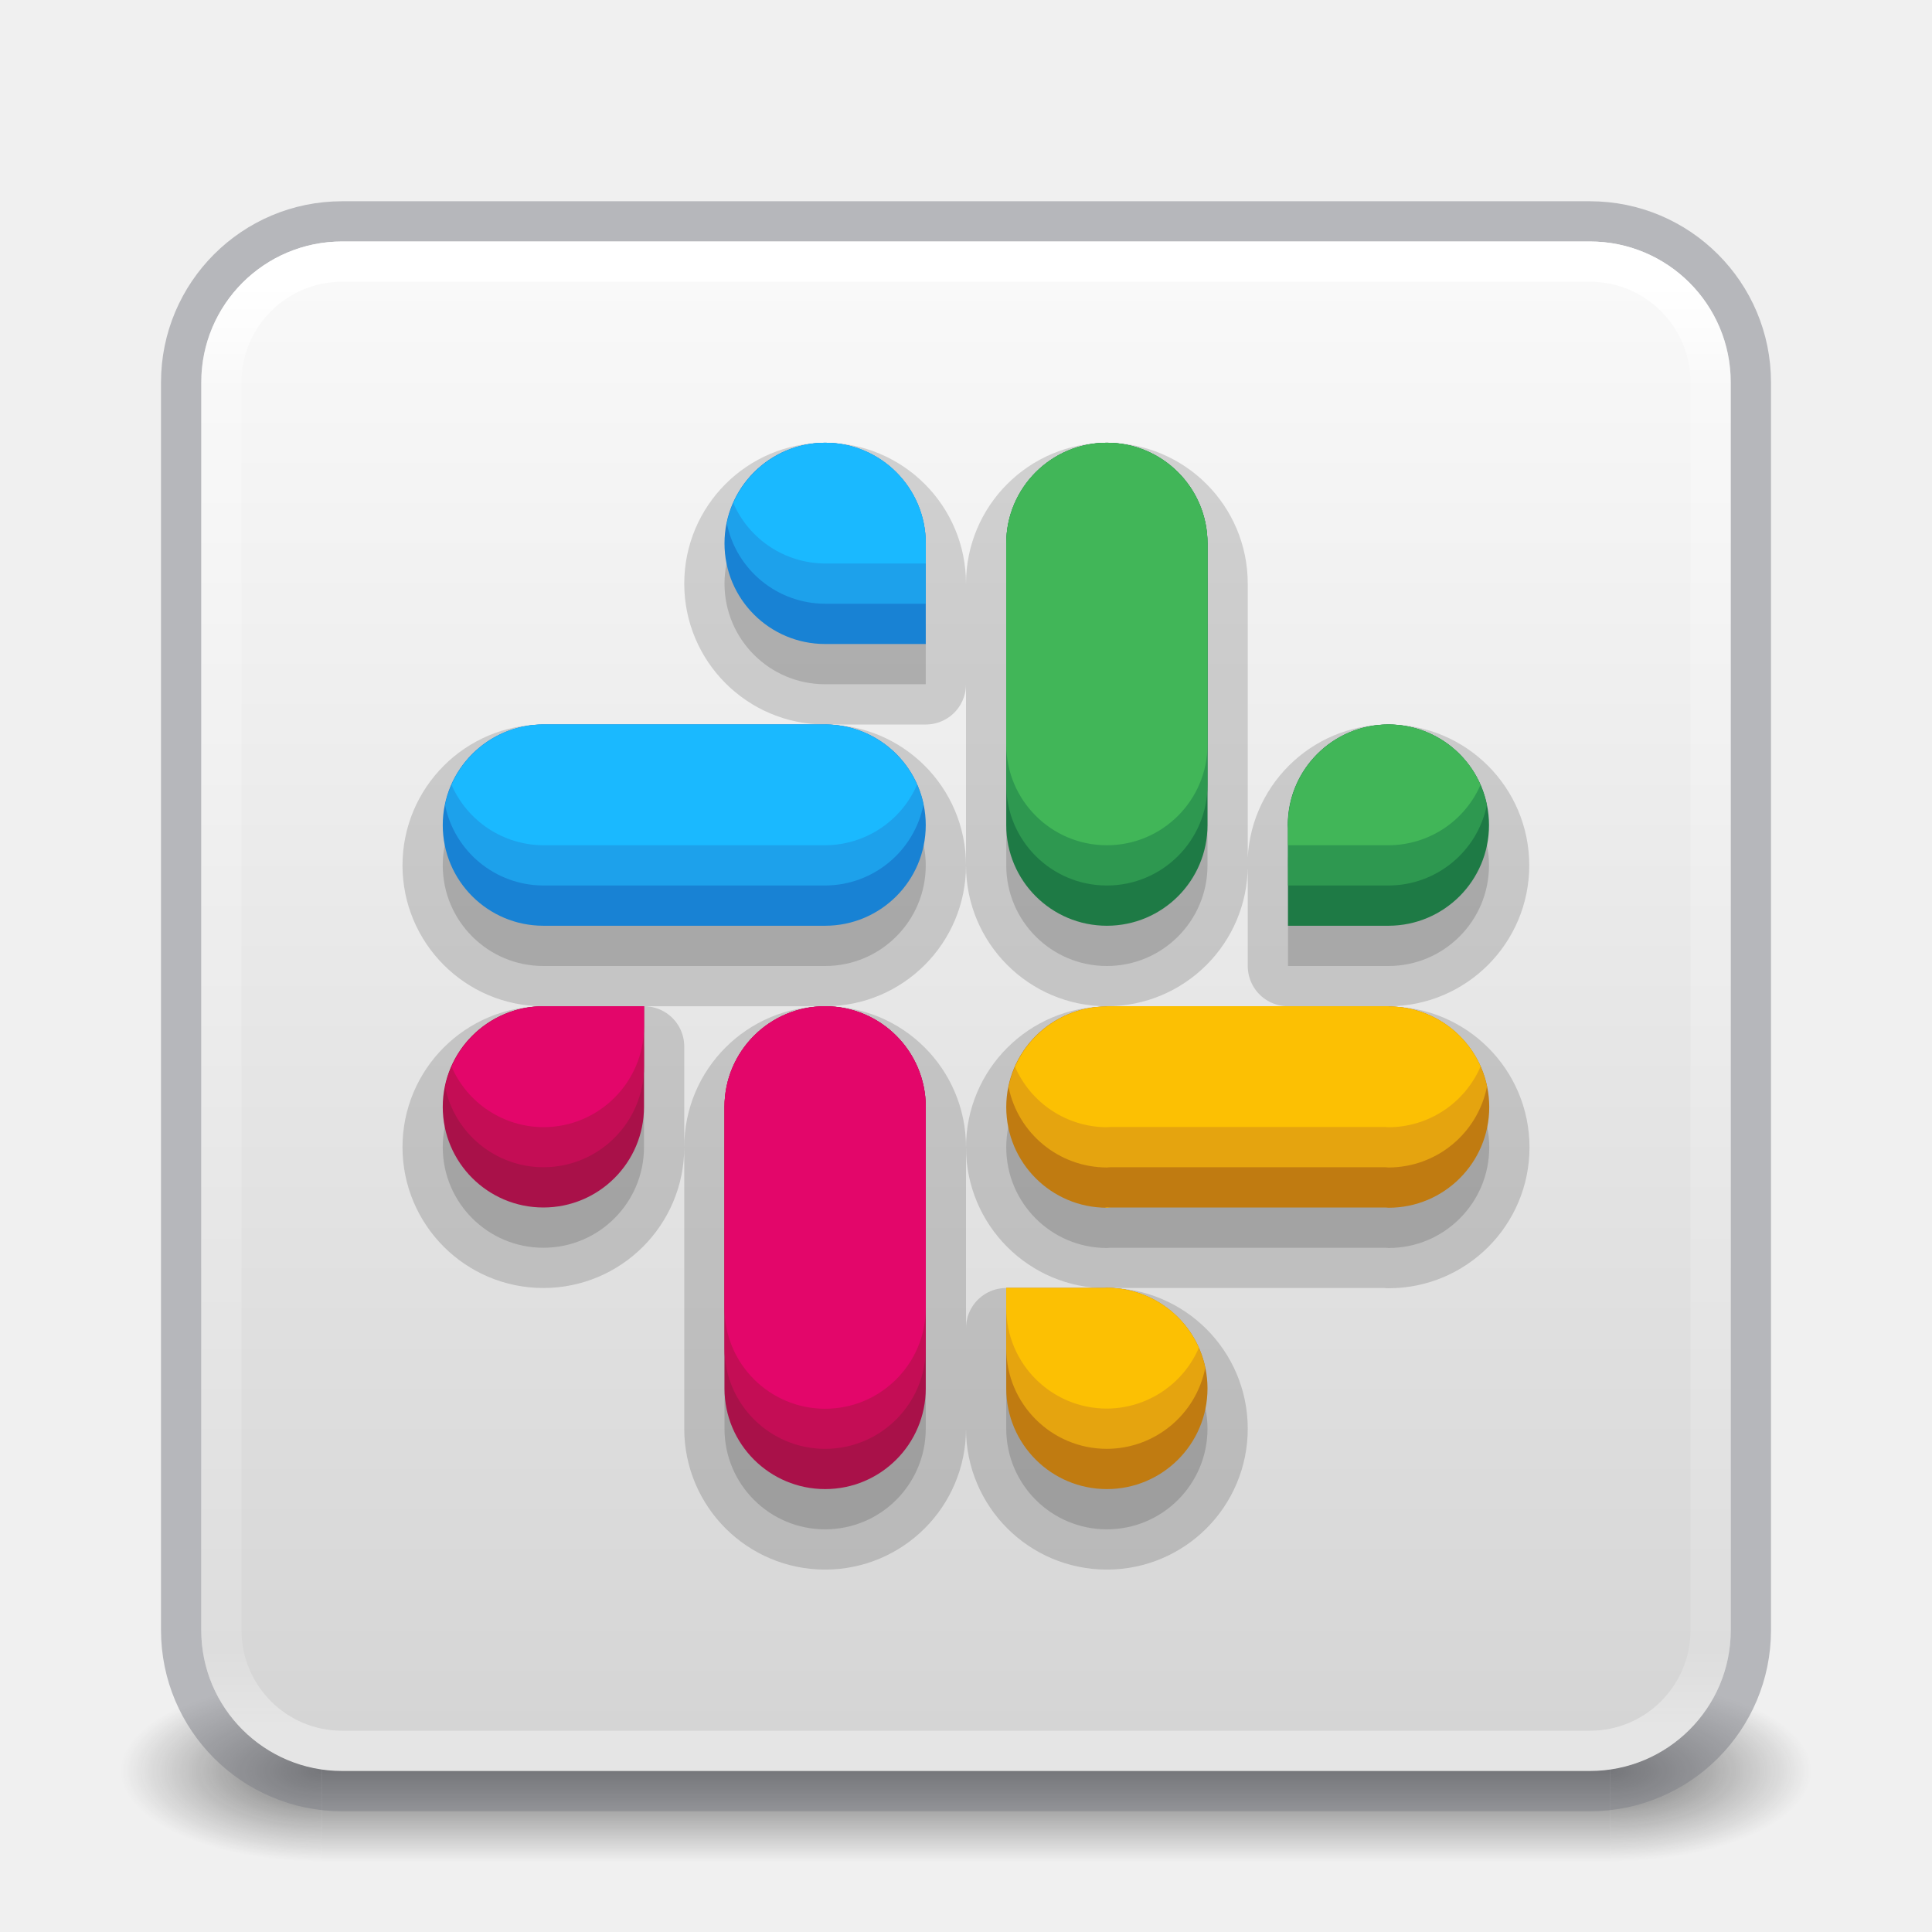
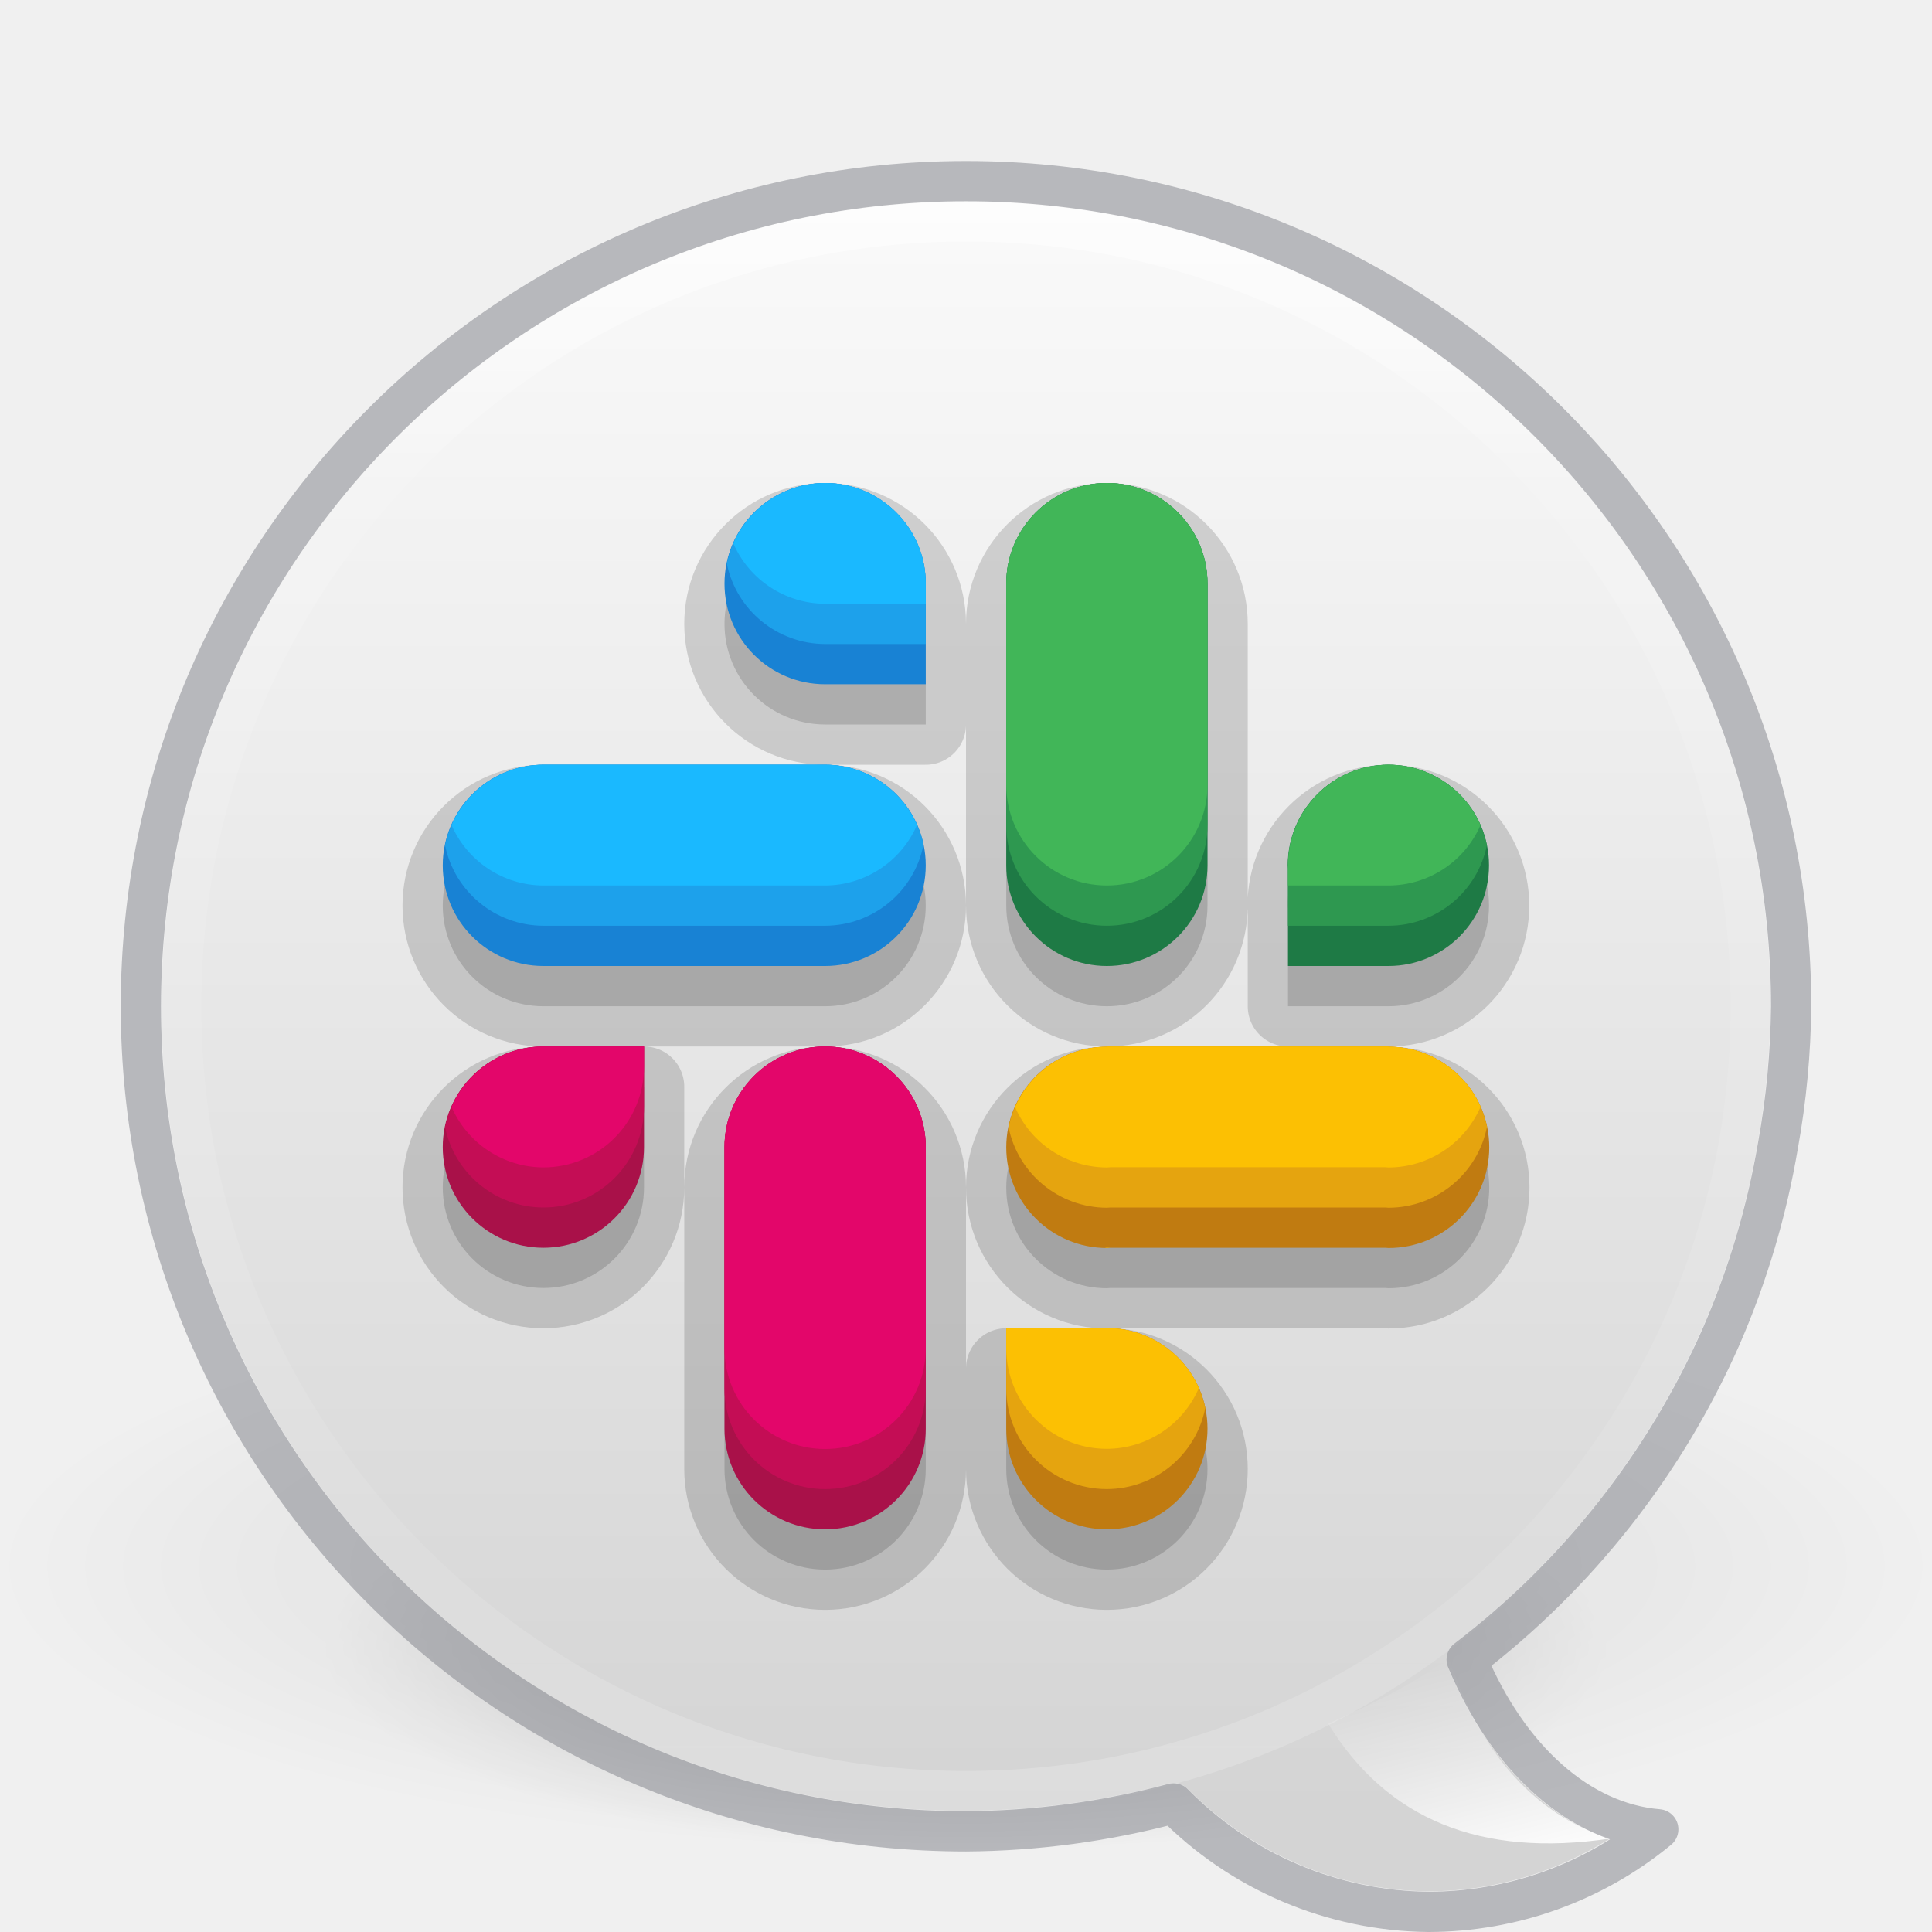
<svg xmlns="http://www.w3.org/2000/svg" xmlns:xlink="http://www.w3.org/1999/xlink" width="48" height="48" viewBox="0 0 48 48" fill="none" version="1.1" id="svg4" xml:space="preserve">
  <defs id="defs4">
    <linearGradient id="linearGradient1201">
      <stop id="stop1193" style="stop-color:#ffffff;stop-opacity:1" offset="0" />
      <stop id="stop1195" style="stop-color:#ffffff;stop-opacity:0.235" offset="0.068" />
      <stop id="stop1197" style="stop-color:#ffffff;stop-opacity:0.157" offset="0.947" />
      <stop id="stop1199" style="stop-color:#ffffff;stop-opacity:0.392" offset="1" />
    </linearGradient>
    <linearGradient id="linearGradient3688-166-749">
      <stop id="stop2883" style="stop-color:#181818;stop-opacity:1" offset="0" />
      <stop id="stop2885" style="stop-color:#181818;stop-opacity:0" offset="1" />
    </linearGradient>
    <linearGradient id="linearGradient3702-501-757">
      <stop id="stop2895" style="stop-color:#181818;stop-opacity:0" offset="0" />
      <stop id="stop2897" style="stop-color:#181818;stop-opacity:1" offset="0.5" />
      <stop id="stop2899" style="stop-color:#181818;stop-opacity:0" offset="1" />
    </linearGradient>
    <radialGradient cx="4.993" cy="43.5" r="2.5" fx="4.993" fy="43.5" id="radialGradient3013-6" xlink:href="#linearGradient3688-166-749" gradientUnits="userSpaceOnUse" gradientTransform="matrix(2.003784,0,0,0.8999999,29.98813,4.850003)" />
    <radialGradient cx="4.993" cy="43.5" r="2.5" fx="4.993" fy="43.5" id="radialGradient3015-1" xlink:href="#linearGradient3688-166-749" gradientUnits="userSpaceOnUse" gradientTransform="matrix(2.003784,0,0,0.8999999,-18.01187,-83.15)" />
    <linearGradient x1="39" y1="6" x2="39" y2="41.945" id="linearGradient3058-5" xlink:href="#linearGradient1201" gradientUnits="userSpaceOnUse" gradientTransform="translate(4e-6,1.000006)" />
    <linearGradient xlink:href="#linearGradient3702-501-757" id="linearGradient1191" gradientUnits="userSpaceOnUse" x1="25.058" y1="47.028" x2="25.058" y2="39.999" gradientTransform="matrix(1.142857,0,0,0.6428571,-3.428569,16.03572)" />
    <style id="style1">.g{fill:#000;}.g,.h,.i{stroke-width:0px;}.h{fill:url(#e);}.i{fill:#fff;}</style>
    <style id="style1-7">.g{fill:#000;}.g,.h,.i{stroke-width:0px;}.h{fill:url(#e);}.i{fill:#fff;}</style>
    <style id="style1-5">.g{fill:#000;}.g,.h,.i{stroke-width:0px;}.h{fill:url(#e);}.i{fill:#fff;}</style>
    <linearGradient id="linearGradient4">
      <stop style="stop-color:#fafafa;stop-opacity:1;" offset="0" id="stop4" />
      <stop style="stop-color:#d4d4d4;stop-opacity:1;" offset="1" id="stop5" />
    </linearGradient>
    <style id="style1-53">.g{fill:#000;}.g,.h,.i{stroke-width:0px;}.h{fill:url(#e);}.i{fill:#fff;}</style>
    <style id="style1-6">.cls-1{fill:#fff;}</style>
    <style id="style1-67">.cls-1{fill:#fff;}</style>
    <linearGradient xlink:href="#linearGradient4" id="linearGradient3" gradientUnits="userSpaceOnUse" gradientTransform="matrix(1.444444,0,0,1.444444,0.888913,1.888891)" x1="16.692" y1="2.846" x2="16.692" y2="29.154" />
+     <linearGradient id="linearGradient18">
+       <stop style="stop-color:#ffffff;stop-opacity:1;" offset="0" id="stop18" />
+       <stop style="stop-color:#ffffff;stop-opacity:0;" offset="1" id="stop19" />
+     </linearGradient>
+     <linearGradient id="linearGradient17">
+       <stop offset="0" style="stop-color:#ffffff;stop-opacity:1" id="stop14" />
+       <stop offset="0.145" style="stop-color:#ffffff;stop-opacity:0.235" id="stop15" />
+       <stop offset="0.855" style="stop-color:#ffffff;stop-opacity:0.157" id="stop16" />
+       <stop offset="1" style="stop-color:#ffffff;stop-opacity:0.392" id="stop17" />
+     </linearGradient>
+     <style id="style1-535">.g{fill:#000;}.g,.h,.i{stroke-width:0px;}.h{fill:url(#e);}.i{fill:#fff;}</style>
+     <style id="style1-7-6">.g{fill:#000;}.g,.h,.i{stroke-width:0px;}.h{fill:url(#e);}.i{fill:#fff;}</style>
+     <style id="style1-5-29">.g{fill:#000;}.g,.h,.i{stroke-width:0px;}.h{fill:url(#e);}.i{fill:#fff;}</style>
+     <linearGradient id="linearGradient2-5">
+       <stop style="stop-color:#5865f2;stop-opacity:1;" offset="0" id="stop3-3" />
+       <stop style="stop-color:#1f30f4;stop-opacity:1;" offset="1" id="stop4-5" />
+     </linearGradient>
+     <style id="style1-3">.g{fill:#000;}.g,.h,.i{stroke-width:0px;}.h{fill:url(#e);}.i{fill:#fff;}</style>
+     <style id="style1-6-12">.cls-1{fill:#fff;}</style>
+     <linearGradient xlink:href="#linearGradient17" id="linearGradient12" x1="24" y1="6" x2="24" y2="44" gradientUnits="userSpaceOnUse" />
+     <linearGradient xlink:href="#linearGradient18" id="linearGradient19" x1="38.264" y1="46.5" x2="36.881" y2="41" gradientUnits="userSpaceOnUse" />
+     <linearGradient id="linearGradient3820-7-2">
+       <stop id="stop3822-2-6" style="stop-color:#000000;stop-opacity:1" offset="0" />
+       <stop id="stop3824-1-2" style="stop-color:#000000;stop-opacity:0" offset="1" />
+     </linearGradient>
+     <radialGradient xlink:href="#linearGradient3820-7-2" id="radialGradient3" gradientUnits="userSpaceOnUse" gradientTransform="matrix(0.3823536,7.5555777e-8,-1.8372241e-8,0.1115198,-5.925427,36.33585)" cx="99.189" cy="185.297" fx="99.189" fy="185.297" r="62.769" />
+     <radialGradient xlink:href="#linearGradient3820-7-2" id="radialGradient4" gradientUnits="userSpaceOnUse" gradientTransform="matrix(0.2549024,5.3967361e-8,-1.2248161e-8,0.07965545,6.716382,44.24067)" cx="99.189" cy="185.297" fx="99.189" fy="185.297" r="62.769" />
+     <style id="style1-62">.g{fill:#000;}.g,.h,.i{stroke-width:0px;}.h{fill:url(#e);}.i{fill:#fff;}</style>
+     <style id="style1-6-9">.cls-1{fill:#fff;}</style>
+     <style id="style1-67-7">.cls-1{fill:#fff;}</style>
+     <style id="style1-56">.g{fill:#000;}.g,.h,.i{stroke-width:0px;}.h{fill:url(#e);}.i{fill:#fff;}</style>
+     <style id="style1-7-1">.g{fill:#000;}.g,.h,.i{stroke-width:0px;}.h{fill:url(#e);}.i{fill:#fff;}</style>
+     <style id="style1-5-2">.g{fill:#000;}.g,.h,.i{stroke-width:0px;}.h{fill:url(#e);}.i{fill:#fff;}</style>
+     <style id="style1-3-7">.g{fill:#000;}.g,.h,.i{stroke-width:0px;}.h{fill:url(#e);}.i{fill:#fff;}</style>
+     <style id="style1-6-1">.cls-1{fill:#fff;}</style>
+     <style id="style1-2">.g{fill:#000;}.g,.h,.i{stroke-width:0px;}.h{fill:url(#e);}.i{fill:#fff;}</style>
+     <style id="style1-6-8">.cls-1{fill:#fff;}</style>
+     <linearGradient xlink:href="#linearGradient4" id="linearGradient9" x1="24" y1="5" x2="24" y2="45" gradientUnits="userSpaceOnUse" />
  </defs>
-   <g id="g3">
-     <rect style="opacity:0.6;fill:url(#radialGradient3013-6);fill-opacity:1;stroke:none;stroke-width:0.863" id="rect2801-3-7" y="41.75" x="40" height="4.5" width="5" />
-     <rect style="opacity:0.6;fill:url(#radialGradient3015-1);fill-opacity:1;stroke:none;stroke-width:0.863" id="rect3696-6-3" transform="scale(-1)" y="-46.25" x="-8" height="4.5" width="5" />
-     <rect style="opacity:0.6;fill:url(#linearGradient1191);fill-opacity:1;stroke:none;stroke-width:0.863" id="rect3700-4-6" y="41.75" x="8" height="4.5" width="32" />
+   <g style="opacity:0.5;stroke-width:1.258" transform="matrix(1,0,0,1.008399,-7.999998,-18.5688)" id="g3-0">
+     <path style="opacity:0.2;fill:url(#radialGradient3);fill-opacity:1;stroke:none;stroke-width:1.258" id="path2" d="m 56,57.002 a 24,6.999 0 1 1 -48,0 24,6.999 0 1 1 48,0 z" />
+     <path d="m 48,59.002 a 16,4.999 0 1 1 -32,0 16,4.999 0 1 1 32,0 z" id="path3" style="opacity:0.4;fill:url(#radialGradient4);fill-opacity:1;stroke:none;stroke-width:1.258" />
  </g>
-   <rect style="color:#000000;font-variation-settings:normal;display:inline;overflow:visible;visibility:visible;vector-effect:none;fill:url(#linearGradient3);fill-rule:nonzero;stroke:none;stroke-width:1;stroke-linecap:butt;stroke-linejoin:miter;stroke-miterlimit:4;stroke-dasharray:none;stroke-dashoffset:0;stroke-opacity:0.497;marker:none;enable-background:accumulate;stop-color:#000000" id="rect2" y="6" x="5" ry="3.5" rx="3.5" height="38" width="38" />
-   <rect style="color:#000000;font-variation-settings:normal;display:inline;overflow:visible;visibility:visible;vector-effect:none;fill:none;fill-opacity:1;fill-rule:nonzero;stroke:#7e8087;stroke-width:1;stroke-linecap:butt;stroke-linejoin:miter;stroke-miterlimit:4;stroke-dasharray:none;stroke-dashoffset:0;stroke-opacity:0.497;marker:none;enable-background:accumulate;stop-color:#000000" id="rect5505-21-1" y="5.5" x="4.5" ry="4" rx="4" height="39" width="39" />
-   <rect style="opacity:1;fill:none;stroke:url(#linearGradient3058-5);stroke-width:1;stroke-linecap:round;stroke-linejoin:round;stroke-miterlimit:4;stroke-dasharray:none;stroke-dashoffset:0;stroke-opacity:1" id="rect6741-2" y="6.5" x="5.5" ry="3" rx="3" height="37" width="37" />
-   <path id="path38" style="opacity:0.15;fill:#000000;fill-opacity:1;stroke:#000000;stroke-width:2;stroke-linejoin:round;stroke-dasharray:none;stroke-opacity:1" d="M 20.5,12 A 2.5,2.5 0 0 0 18,14.5 2.5,2.5 0 0 0 20.5,17 H 23 V 14.5 A 2.5,2.5 0 0 0 20.5,12 Z m 7,0 A 2.5,2.5 0 0 0 25,14.5 v 7 A 2.5,2.5 0 0 0 27.5,24 2.5,2.5 0 0 0 30,21.5 v -7 A 2.5,2.5 0 0 0 27.5,12 Z m -14,7 A 2.5,2.5 0 0 0 11,21.5 2.5,2.5 0 0 0 13.5,24 h 7 A 2.5,2.5 0 0 0 23,21.5 2.5,2.5 0 0 0 20.5,19 Z m 20.994,0 a 2.5,2.5 0 0 0 -2.5,2.5 A 2.5,2.5 0 0 0 32,21.582 V 24 h 2.494 a 2.5,2.5 0 0 0 0.006,0 2.5,2.5 0 0 0 2.494,-2.5 2.5,2.5 0 0 0 -2.5,-2.5 z M 13.5,26 A 2.5,2.5 0 0 0 11,28.5 2.5,2.5 0 0 0 13.5,31 2.5,2.5 0 0 0 16,28.5 V 26 Z m 7,0 A 2.5,2.5 0 0 0 18,28.5 V 35.496 35.5 A 2.5,2.5 0 0 0 20.5,37.996 2.5,2.5 0 0 0 23,35.5 2.5,2.5 0 0 0 23,35.498 2.5,2.5 0 0 0 23,35.496 V 28.5 A 2.5,2.5 0 0 0 20.5,26 Z m 7,0 v 0.006 a 2.5,2.5 0 0 0 -2.5,2.5 2.5,2.5 0 0 0 2.5,2.5 A 2.5,2.5 0 0 0 27.582,31 h 6.836 a 2.5,2.5 0 0 0 0.082,0.006 2.5,2.5 0 0 0 2.5,-2.5 2.5,2.5 0 0 0 -2.5,-2.5 V 26 Z m 0,6.996 A 2.5,2.5 0 0 0 27.445,33 H 25 V 35.496 35.5 a 2.5,2.5 0 0 0 2.5,2.496 2.5,2.5 0 0 0 2.5,-2.5 2.5,2.5 0 0 0 -2.5,-2.5 z" />
-   <path id="path41" style="opacity:0.15;fill:#000000;fill-opacity:1;stroke:none;stroke-width:2;stroke-linejoin:round;stroke-dasharray:none;stroke-opacity:1" d="M 20.5,12 A 2.5,2.5 0 0 0 18,14.5 2.5,2.5 0 0 0 20.5,17 H 23 V 14.5 A 2.5,2.5 0 0 0 20.5,12 Z m 7,0 A 2.5,2.5 0 0 0 25,14.5 v 7 A 2.5,2.5 0 0 0 27.5,24 2.5,2.5 0 0 0 30,21.5 v -7 A 2.5,2.5 0 0 0 27.5,12 Z m -14,7 A 2.5,2.5 0 0 0 11,21.5 2.5,2.5 0 0 0 13.5,24 h 7 A 2.5,2.5 0 0 0 23,21.5 2.5,2.5 0 0 0 20.5,19 Z m 20.994,0 a 2.5,2.5 0 0 0 -2.5,2.5 A 2.5,2.5 0 0 0 32,21.582 V 24 h 2.494 a 2.5,2.5 0 0 0 0.006,0 2.5,2.5 0 0 0 2.494,-2.5 2.5,2.5 0 0 0 -2.5,-2.5 z M 13.5,26 A 2.5,2.5 0 0 0 11,28.5 2.5,2.5 0 0 0 13.5,31 2.5,2.5 0 0 0 16,28.5 V 26 Z m 7,0 A 2.5,2.5 0 0 0 18,28.5 V 35.496 35.5 A 2.5,2.5 0 0 0 20.5,37.996 2.5,2.5 0 0 0 23,35.5 2.5,2.5 0 0 0 23,35.498 2.5,2.5 0 0 0 23,35.496 V 28.5 A 2.5,2.5 0 0 0 20.5,26 Z m 7,0 v 0.006 a 2.5,2.5 0 0 0 -2.5,2.5 2.5,2.5 0 0 0 2.5,2.5 A 2.5,2.5 0 0 0 27.582,31 h 6.836 a 2.5,2.5 0 0 0 0.082,0.006 2.5,2.5 0 0 0 2.5,-2.5 2.5,2.5 0 0 0 -2.5,-2.5 V 26 Z m 0,6.996 A 2.5,2.5 0 0 0 27.445,33 H 25 V 35.496 35.5 a 2.5,2.5 0 0 0 2.5,2.496 2.5,2.5 0 0 0 2.5,-2.5 2.5,2.5 0 0 0 -2.5,-2.5 z" />
-   <path id="path7" style="fill:#1e7a45;fill-opacity:1;stroke:none;stroke-linejoin:round;stroke-opacity:1" d="M 27.5,11 A 2.5,2.5 0 0 0 25,13.5 v 7 A 2.5,2.5 0 0 0 27.5,23 2.5,2.5 0 0 0 30,20.5 v -7 A 2.5,2.5 0 0 0 27.5,11 Z m 6.994,7 a 2.5,2.5 0 0 0 -2.5,2.5 A 2.5,2.5 0 0 0 32,20.582 V 23 h 2.494 a 2.5,2.5 0 0 0 0.006,0 2.5,2.5 0 0 0 2.494,-2.5 2.5,2.5 0 0 0 -2.5,-2.5 z" />
-   <path id="circle9" style="fill:#1882d4;fill-opacity:1;stroke:none;stroke-linejoin:round;stroke-opacity:1" d="M 20.5,11 A 2.5,2.5 0 0 0 18,13.5 2.5,2.5 0 0 0 20.5,16 H 23 V 13.5 A 2.5,2.5 0 0 0 20.5,11 Z m -7,7 A 2.5,2.5 0 0 0 11,20.5 2.5,2.5 0 0 0 13.5,23 h 7 A 2.5,2.5 0 0 0 23,20.5 2.5,2.5 0 0 0 20.5,18 Z" />
-   <path id="circle12" style="fill:#a91149;fill-opacity:1;stroke:none;stroke-linejoin:round;stroke-opacity:1" d="M 13.5,25 A 2.5,2.5 0 0 0 11,27.5 2.5,2.5 0 0 0 13.5,30 2.5,2.5 0 0 0 16,27.5 V 25 Z m 7,0 A 2.5,2.5 0 0 0 18,27.5 V 34.496 34.5 A 2.5,2.5 0 0 0 20.5,36.996 2.5,2.5 0 0 0 23,34.5 2.5,2.5 0 0 0 23,34.498 2.5,2.5 0 0 0 23,34.496 V 27.5 A 2.5,2.5 0 0 0 20.5,25 Z" />
-   <path id="circle15" style="fill:#c07b11;fill-opacity:1;stroke:none;stroke-linejoin:round;stroke-opacity:1" d="m 27.5,25 v 0.006 a 2.5,2.5 0 0 0 -2.5,2.5 2.5,2.5 0 0 0 2.5,2.5 A 2.5,2.5 0 0 0 27.582,30 h 6.836 a 2.5,2.5 0 0 0 0.082,0.006 2.5,2.5 0 0 0 2.5,-2.5 2.5,2.5 0 0 0 -2.5,-2.5 V 25 Z m 0,6.996 A 2.5,2.5 0 0 0 27.445,32 H 25 V 34.496 34.5 a 2.5,2.5 0 0 0 2.5,2.496 2.5,2.5 0 0 0 2.5,-2.5 2.5,2.5 0 0 0 -2.5,-2.5 z" />
-   <path id="path27" style="fill:#e5a40f;fill-opacity:1;stroke:none;stroke-linejoin:round;stroke-opacity:1" d="m 27.5,25 v 0.006 a 2.5,2.5 0 0 0 -2.443,2 2.5,2.5 0 0 0 2.443,2 A 2.5,2.5 0 0 0 27.582,29 h 6.836 A 2.5,2.5 0 0 0 34.5,29.006 2.5,2.5 0 0 0 36.945,26.99 2.5,2.5 0 0 0 34.5,25.006 V 25 Z m 0,6.996 A 2.5,2.5 0 0 0 27.445,32 H 25 V 33.496 33.5 a 2.5,2.5 0 0 0 2.5,2.496 2.5,2.5 0 0 0 2.445,-2.016 A 2.5,2.5 0 0 0 27.5,31.996 Z" />
-   <path id="path28" style="fill:#fcc003;fill-opacity:1;stroke:none;stroke-linejoin:round;stroke-opacity:1" d="m 27.5,25 v 0.006 a 2.5,2.5 0 0 0 -2.281,1.5 2.5,2.5 0 0 0 2.281,1.5 A 2.5,2.5 0 0 0 27.582,28 h 6.836 A 2.5,2.5 0 0 0 34.5,28.006 2.5,2.5 0 0 0 36.785,26.496 2.5,2.5 0 0 0 34.5,25.006 V 25 Z m 0,4.996 A 2.5,2.5 0 0 0 27.447,30 2.5,2.5 0 0 0 27.5,30.006 2.5,2.5 0 0 0 27.582,30 2.5,2.5 0 0 0 27.5,29.996 Z m 0,2 A 2.5,2.5 0 0 0 27.445,32 H 25 V 32.496 32.5 a 2.5,2.5 0 0 0 2.5,2.496 2.5,2.5 0 0 0 2.285,-1.51 A 2.5,2.5 0 0 0 27.5,31.996 Z" />
-   <path id="path32" style="fill:#2e9850;fill-opacity:1;stroke:none;stroke-linejoin:round;stroke-opacity:1" d="M 27.5,11 A 2.5,2.5 0 0 0 25,13.5 v 6 A 2.5,2.5 0 0 0 27.5,22 2.5,2.5 0 0 0 30,19.5 v -6 A 2.5,2.5 0 0 0 27.5,11 Z m 6.994,7 A 2.5,2.5 0 0 0 32,20.447 V 20.582 22 h 2.494 a 2.5,2.5 0 0 0 0.006,0 2.5,2.5 0 0 0 2.441,-2 2.5,2.5 0 0 0 -2.447,-2 z" />
-   <path id="path33" style="fill:#41b658;fill-opacity:1;stroke:none;stroke-linejoin:round;stroke-opacity:1" d="M 27.5,11 A 2.5,2.5 0 0 0 25,13.5 v 5 A 2.5,2.5 0 0 0 27.5,21 2.5,2.5 0 0 0 30,18.5 v -5 A 2.5,2.5 0 0 0 27.5,11 Z m 6.994,7 A 2.5,2.5 0 0 0 32,20.447 V 20.582 21 h 2.494 A 2.5,2.5 0 0 0 34.5,21 2.5,2.5 0 0 0 36.783,19.5 2.5,2.5 0 0 0 34.494,18 Z" />
-   <path id="path34" style="fill:#1da1eb;fill-opacity:1;stroke:none;stroke-linejoin:round;stroke-opacity:1" d="M 20.5,11 A 2.5,2.5 0 0 0 18.057,13 2.5,2.5 0 0 0 20.5,15 H 23 V 13.5 A 2.5,2.5 0 0 0 20.5,11 Z m -7,7 A 2.5,2.5 0 0 0 11.057,20 2.5,2.5 0 0 0 13.5,22 h 7 A 2.5,2.5 0 0 0 22.945,19.984 2.5,2.5 0 0 0 20.5,18 Z" />
-   <path id="path35" style="fill:#1ab9ff;fill-opacity:1;stroke:none;stroke-linejoin:round;stroke-opacity:1" d="M 20.5,11 A 2.5,2.5 0 0 0 18.219,12.5 2.5,2.5 0 0 0 20.5,14 H 23 V 13.5 A 2.5,2.5 0 0 0 20.5,11 Z m -7,7 A 2.5,2.5 0 0 0 11.219,19.5 2.5,2.5 0 0 0 13.5,21 h 7 A 2.5,2.5 0 0 0 22.783,19.498 2.5,2.5 0 0 0 20.5,18 Z" />
-   <path id="path36" style="fill:#c40d55;fill-opacity:1;stroke:none;stroke-linejoin:round;stroke-opacity:1" d="M 13.5,25 A 2.5,2.5 0 0 0 11.057,27 2.5,2.5 0 0 0 13.5,29 2.5,2.5 0 0 0 16,26.5 V 25 Z m 7,0 A 2.5,2.5 0 0 0 18,27.5 V 33.496 33.5 A 2.5,2.5 0 0 0 20.5,35.996 2.5,2.5 0 0 0 23,33.5 v -0.002 a 2.5,2.5 0 0 0 0,-0.002 V 27.5 A 2.5,2.5 0 0 0 20.5,25 Z" />
-   <path id="path37" style="fill:#e3066a;fill-opacity:1;stroke:none;stroke-linejoin:round;stroke-opacity:1" d="m 13.5,25 a 2.5,2.5 0 0 0 -2.281,1.502 2.5,2.5 0 0 0 2.281,1.502 2.5,2.5 0 0 0 2.5,-2.5 V 25 Z m 7,0 A 2.5,2.5 0 0 0 18,27.5 v 5 0.004 A 2.5,2.5 0 0 0 20.5,35 2.5,2.5 0 0 0 23,32.504 v -0.002 A 2.5,2.5 0 0 0 23,32.5 v -5 A 2.5,2.5 0 0 0 20.5,25 Z" />
+   <path d="m 24,5.01 c 11.046,0 19.99,8.945 19.99,19.986 -0.01,1.127 -0.115,2.25 -0.316,3.365 -0.269,1.594 -0.732,3.151 -1.375,4.631 -1.362,3.09 -3.483,5.784 -6.168,7.832 -0.252,0.229 -0.203,0.408 -0.162,0.602 0.882,2.119 2.313,3.672 3.998,4.273 -1.335,0.832 -2.879,1.287 -4.463,1.291 C 33.251,46.97 31.098,46.055 29.52,44.447 29.32,44.276 29.243,44.283 29.025,44.312 27.385,44.751 25.695,44.979 24,44.99 12.954,44.99 4.01,36.046 4.01,25 4.01,13.954 12.954,5.01 24,5.01 Z" style="opacity:1;fill:url(#linearGradient9);stroke:none;stroke-linejoin:round;stroke-opacity:0.502" id="path8" />
+   <circle style="opacity:1;fill:none;fill-opacity:1;stroke:url(#linearGradient12);stroke-width:1;stroke-linejoin:round;stroke-dasharray:none;stroke-opacity:0.5" id="path10" cx="24" cy="25" r="19.5" />
+   <path style="opacity:1;fill:url(#linearGradient19);stroke:none;stroke-width:1;stroke-linejoin:round;stroke-dasharray:none;stroke-opacity:0.5" d="m 40,45.679 c -3.206,0.478 -5.54,-0.474 -7,-2.853 1.095,-0.5 2.032,-0.925 3,-1.647 0.711,2.263 2.061,3.883 4,4.5 z" id="path17" />
+   <path d="M 24,4.5 C 12.678,4.5 3.5,13.678 3.5,25 c 0,11.322 9.178,20.5 20.5,20.5 1.741,-0.012 3.474,-0.245 5.156,-0.695 1.673,1.705 3.955,2.674 6.344,2.695 2.08,-0.005 4.093,-0.729 5.699,-2.051 -1.95,-0.161 -3.725,-1.735 -4.76,-4.219 2.753,-2.1 4.93,-4.864 6.326,-8.033 0.66,-1.52 1.134,-3.115 1.41,-4.75 C 44.381,27.309 44.489,26.156 44.5,25 44.5,13.678 35.322,4.5 24,4.5 Z" style="opacity:1;fill:none;stroke:#7e8087;stroke-linejoin:round;stroke-opacity:0.502" id="path4" />
+   <path id="path38-3" style="opacity:0.15;fill:#000000;fill-opacity:1;stroke:#000000;stroke-width:2;stroke-linejoin:round;stroke-dasharray:none;stroke-opacity:1" d="M 20.5,13 A 2.5,2.5 0 0 0 18,15.5 2.5,2.5 0 0 0 20.5,18 H 23 V 15.5 A 2.5,2.5 0 0 0 20.5,13 Z m 7,0 A 2.5,2.5 0 0 0 25,15.5 v 7 A 2.5,2.5 0 0 0 27.5,25 2.5,2.5 0 0 0 30,22.5 v -7 A 2.5,2.5 0 0 0 27.5,13 Z m -14,7 A 2.5,2.5 0 0 0 11,22.5 2.5,2.5 0 0 0 13.5,25 h 7 A 2.5,2.5 0 0 0 23,22.5 2.5,2.5 0 0 0 20.5,20 Z m 20.994,0 a 2.5,2.5 0 0 0 -2.5,2.5 A 2.5,2.5 0 0 0 32,22.582 V 25 h 2.494 a 2.5,2.5 0 0 0 0.006,0 2.5,2.5 0 0 0 2.494,-2.5 2.5,2.5 0 0 0 -2.5,-2.5 z M 13.5,27 A 2.5,2.5 0 0 0 11,29.5 2.5,2.5 0 0 0 13.5,32 2.5,2.5 0 0 0 16,29.5 V 27 Z m 7,0 A 2.5,2.5 0 0 0 18,29.5 V 36.496 36.5 A 2.5,2.5 0 0 0 20.5,38.996 2.5,2.5 0 0 0 23,36.5 2.5,2.5 0 0 0 23,36.498 2.5,2.5 0 0 0 23,36.496 V 29.5 A 2.5,2.5 0 0 0 20.5,27 Z m 7,0 v 0.006 a 2.5,2.5 0 0 0 -2.5,2.5 2.5,2.5 0 0 0 2.5,2.5 A 2.5,2.5 0 0 0 27.582,32 h 6.836 a 2.5,2.5 0 0 0 0.082,0.006 2.5,2.5 0 0 0 2.5,-2.5 2.5,2.5 0 0 0 -2.5,-2.5 V 27 Z m 0,6.996 A 2.5,2.5 0 0 0 27.445,34 H 25 V 36.496 36.5 a 2.5,2.5 0 0 0 2.5,2.496 2.5,2.5 0 0 0 2.5,-2.5 2.5,2.5 0 0 0 -2.5,-2.5 z" />
+   <path id="path41-6" style="opacity:0.15;fill:#000000;fill-opacity:1;stroke:none;stroke-width:2;stroke-linejoin:round;stroke-dasharray:none;stroke-opacity:1" d="M 20.5,13 A 2.5,2.5 0 0 0 18,15.5 2.5,2.5 0 0 0 20.5,18 H 23 V 15.5 A 2.5,2.5 0 0 0 20.5,13 Z m 7,0 A 2.5,2.5 0 0 0 25,15.5 v 7 A 2.5,2.5 0 0 0 27.5,25 2.5,2.5 0 0 0 30,22.5 v -7 A 2.5,2.5 0 0 0 27.5,13 Z m -14,7 A 2.5,2.5 0 0 0 11,22.5 2.5,2.5 0 0 0 13.5,25 h 7 A 2.5,2.5 0 0 0 23,22.5 2.5,2.5 0 0 0 20.5,20 Z m 20.994,0 a 2.5,2.5 0 0 0 -2.5,2.5 A 2.5,2.5 0 0 0 32,22.582 V 25 h 2.494 a 2.5,2.5 0 0 0 0.006,0 2.5,2.5 0 0 0 2.494,-2.5 2.5,2.5 0 0 0 -2.5,-2.5 z M 13.5,27 A 2.5,2.5 0 0 0 11,29.5 2.5,2.5 0 0 0 13.5,32 2.5,2.5 0 0 0 16,29.5 V 27 Z m 7,0 A 2.5,2.5 0 0 0 18,29.5 V 36.496 36.5 A 2.5,2.5 0 0 0 20.5,38.996 2.5,2.5 0 0 0 23,36.5 2.5,2.5 0 0 0 23,36.498 2.5,2.5 0 0 0 23,36.496 V 29.5 A 2.5,2.5 0 0 0 20.5,27 Z m 7,0 v 0.006 a 2.5,2.5 0 0 0 -2.5,2.5 2.5,2.5 0 0 0 2.5,2.5 A 2.5,2.5 0 0 0 27.582,32 h 6.836 a 2.5,2.5 0 0 0 0.082,0.006 2.5,2.5 0 0 0 2.5,-2.5 2.5,2.5 0 0 0 -2.5,-2.5 V 27 Z m 0,6.996 A 2.5,2.5 0 0 0 27.445,34 H 25 V 36.496 36.5 a 2.5,2.5 0 0 0 2.5,2.496 2.5,2.5 0 0 0 2.5,-2.5 2.5,2.5 0 0 0 -2.5,-2.5 z" />
+   <path id="path7-0" style="fill:#1e7a45;fill-opacity:1;stroke:none;stroke-linejoin:round;stroke-opacity:1" d="M 27.5,12 A 2.5,2.5 0 0 0 25,14.5 v 7 A 2.5,2.5 0 0 0 27.5,24 2.5,2.5 0 0 0 30,21.5 v -7 A 2.5,2.5 0 0 0 27.5,12 Z m 6.994,7 a 2.5,2.5 0 0 0 -2.5,2.5 A 2.5,2.5 0 0 0 32,21.582 V 24 h 2.494 a 2.5,2.5 0 0 0 0.006,0 2.5,2.5 0 0 0 2.494,-2.5 2.5,2.5 0 0 0 -2.5,-2.5 z" />
+   <path id="circle9-6" style="fill:#1882d4;fill-opacity:1;stroke:none;stroke-linejoin:round;stroke-opacity:1" d="M 20.5,12 A 2.5,2.5 0 0 0 18,14.5 2.5,2.5 0 0 0 20.5,17 H 23 V 14.5 A 2.5,2.5 0 0 0 20.5,12 Z m -7,7 A 2.5,2.5 0 0 0 11,21.5 2.5,2.5 0 0 0 13.5,24 h 7 A 2.5,2.5 0 0 0 23,21.5 2.5,2.5 0 0 0 20.5,19 Z" />
+   <path id="circle12-2" style="fill:#a91149;fill-opacity:1;stroke:none;stroke-linejoin:round;stroke-opacity:1" d="M 13.5,26 A 2.5,2.5 0 0 0 11,28.5 2.5,2.5 0 0 0 13.5,31 2.5,2.5 0 0 0 16,28.5 V 26 Z m 7,0 A 2.5,2.5 0 0 0 18,28.5 V 35.496 35.5 A 2.5,2.5 0 0 0 20.5,37.996 2.5,2.5 0 0 0 23,35.5 2.5,2.5 0 0 0 23,35.498 2.5,2.5 0 0 0 23,35.496 V 28.5 A 2.5,2.5 0 0 0 20.5,26 Z" />
+   <path id="circle15-6" style="fill:#c07b11;fill-opacity:1;stroke:none;stroke-linejoin:round;stroke-opacity:1" d="m 27.5,26 v 0.006 a 2.5,2.5 0 0 0 -2.5,2.5 2.5,2.5 0 0 0 2.5,2.5 A 2.5,2.5 0 0 0 27.582,31 h 6.836 a 2.5,2.5 0 0 0 0.082,0.006 2.5,2.5 0 0 0 2.5,-2.5 2.5,2.5 0 0 0 -2.5,-2.5 V 26 Z m 0,6.996 A 2.5,2.5 0 0 0 27.445,33 H 25 V 35.496 35.5 a 2.5,2.5 0 0 0 2.5,2.496 2.5,2.5 0 0 0 2.5,-2.5 2.5,2.5 0 0 0 -2.5,-2.5 z" />
+   <path id="path27-1" style="fill:#e5a40f;fill-opacity:1;stroke:none;stroke-linejoin:round;stroke-opacity:1" d="m 27.5,26 v 0.006 a 2.5,2.5 0 0 0 -2.443,2 2.5,2.5 0 0 0 2.443,2 A 2.5,2.5 0 0 0 27.582,30 h 6.836 A 2.5,2.5 0 0 0 34.5,30.006 2.5,2.5 0 0 0 36.945,27.99 2.5,2.5 0 0 0 34.5,26.006 V 26 Z m 0,6.996 A 2.5,2.5 0 0 0 27.445,33 H 25 V 34.496 34.5 a 2.5,2.5 0 0 0 2.5,2.496 2.5,2.5 0 0 0 2.445,-2.016 A 2.5,2.5 0 0 0 27.5,32.996 Z" />
+   <path id="path28-8" style="fill:#fcc003;fill-opacity:1;stroke:none;stroke-linejoin:round;stroke-opacity:1" d="m 27.5,26 v 0.006 a 2.5,2.5 0 0 0 -2.281,1.5 2.5,2.5 0 0 0 2.281,1.5 A 2.5,2.5 0 0 0 27.582,29 h 6.836 A 2.5,2.5 0 0 0 34.5,29.006 2.5,2.5 0 0 0 36.785,27.496 2.5,2.5 0 0 0 34.5,26.006 V 26 Z m 0,4.996 A 2.5,2.5 0 0 0 27.447,31 2.5,2.5 0 0 0 27.5,31.006 2.5,2.5 0 0 0 27.582,31 2.5,2.5 0 0 0 27.5,30.996 Z m 0,2 A 2.5,2.5 0 0 0 27.445,33 H 25 V 33.496 33.5 a 2.5,2.5 0 0 0 2.5,2.496 2.5,2.5 0 0 0 2.285,-1.51 A 2.5,2.5 0 0 0 27.5,32.996 Z" />
+   <path id="path32-7" style="fill:#2e9850;fill-opacity:1;stroke:none;stroke-linejoin:round;stroke-opacity:1" d="M 27.5,12 A 2.5,2.5 0 0 0 25,14.5 v 6 A 2.5,2.5 0 0 0 27.5,23 2.5,2.5 0 0 0 30,20.5 v -6 A 2.5,2.5 0 0 0 27.5,12 Z m 6.994,7 A 2.5,2.5 0 0 0 32,21.447 V 21.582 23 h 2.494 a 2.5,2.5 0 0 0 0.006,0 2.5,2.5 0 0 0 2.441,-2 2.5,2.5 0 0 0 -2.447,-2 z" />
+   <path id="path33-9" style="fill:#41b658;fill-opacity:1;stroke:none;stroke-linejoin:round;stroke-opacity:1" d="M 27.5,12 A 2.5,2.5 0 0 0 25,14.5 v 5 A 2.5,2.5 0 0 0 27.5,22 2.5,2.5 0 0 0 30,19.5 v -5 A 2.5,2.5 0 0 0 27.5,12 Z m 6.994,7 A 2.5,2.5 0 0 0 32,21.447 V 21.582 22 h 2.494 A 2.5,2.5 0 0 0 34.5,22 2.5,2.5 0 0 0 36.783,20.5 2.5,2.5 0 0 0 34.494,19 Z" />
+   <path id="path34-2" style="fill:#1da1eb;fill-opacity:1;stroke:none;stroke-linejoin:round;stroke-opacity:1" d="M 20.5,12 A 2.5,2.5 0 0 0 18.057,14 2.5,2.5 0 0 0 20.5,16 H 23 V 14.5 A 2.5,2.5 0 0 0 20.5,12 Z m -7,7 A 2.5,2.5 0 0 0 11.057,21 2.5,2.5 0 0 0 13.5,23 h 7 A 2.5,2.5 0 0 0 22.945,20.984 2.5,2.5 0 0 0 20.5,19 Z" />
+   <path id="path35-0" style="fill:#1ab9ff;fill-opacity:1;stroke:none;stroke-linejoin:round;stroke-opacity:1" d="M 20.5,12 A 2.5,2.5 0 0 0 18.219,13.5 2.5,2.5 0 0 0 20.5,15 H 23 V 14.5 A 2.5,2.5 0 0 0 20.5,12 Z m -7,7 A 2.5,2.5 0 0 0 11.219,20.5 2.5,2.5 0 0 0 13.5,22 h 7 A 2.5,2.5 0 0 0 22.783,20.498 2.5,2.5 0 0 0 20.5,19 Z" />
+   <path id="path36-2" style="fill:#c40d55;fill-opacity:1;stroke:none;stroke-linejoin:round;stroke-opacity:1" d="M 13.5,26 A 2.5,2.5 0 0 0 11.057,28 2.5,2.5 0 0 0 13.5,30 2.5,2.5 0 0 0 16,27.5 V 26 Z m 7,0 A 2.5,2.5 0 0 0 18,28.5 V 34.496 34.5 A 2.5,2.5 0 0 0 20.5,36.996 2.5,2.5 0 0 0 23,34.5 v -0.002 a 2.5,2.5 0 0 0 0,-0.002 V 28.5 A 2.5,2.5 0 0 0 20.5,26 Z" />
+   <path id="path37-3" style="fill:#e3066a;fill-opacity:1;stroke:none;stroke-linejoin:round;stroke-opacity:1" d="m 13.5,26 a 2.5,2.5 0 0 0 -2.281,1.502 2.5,2.5 0 0 0 2.281,1.502 2.5,2.5 0 0 0 2.5,-2.5 V 26 Z m 7,0 A 2.5,2.5 0 0 0 18,28.5 v 5 0.004 A 2.5,2.5 0 0 0 20.5,36 2.5,2.5 0 0 0 23,33.504 v -0.002 A 2.5,2.5 0 0 0 23,33.5 v -5 A 2.5,2.5 0 0 0 20.5,26 Z" />
</svg>
